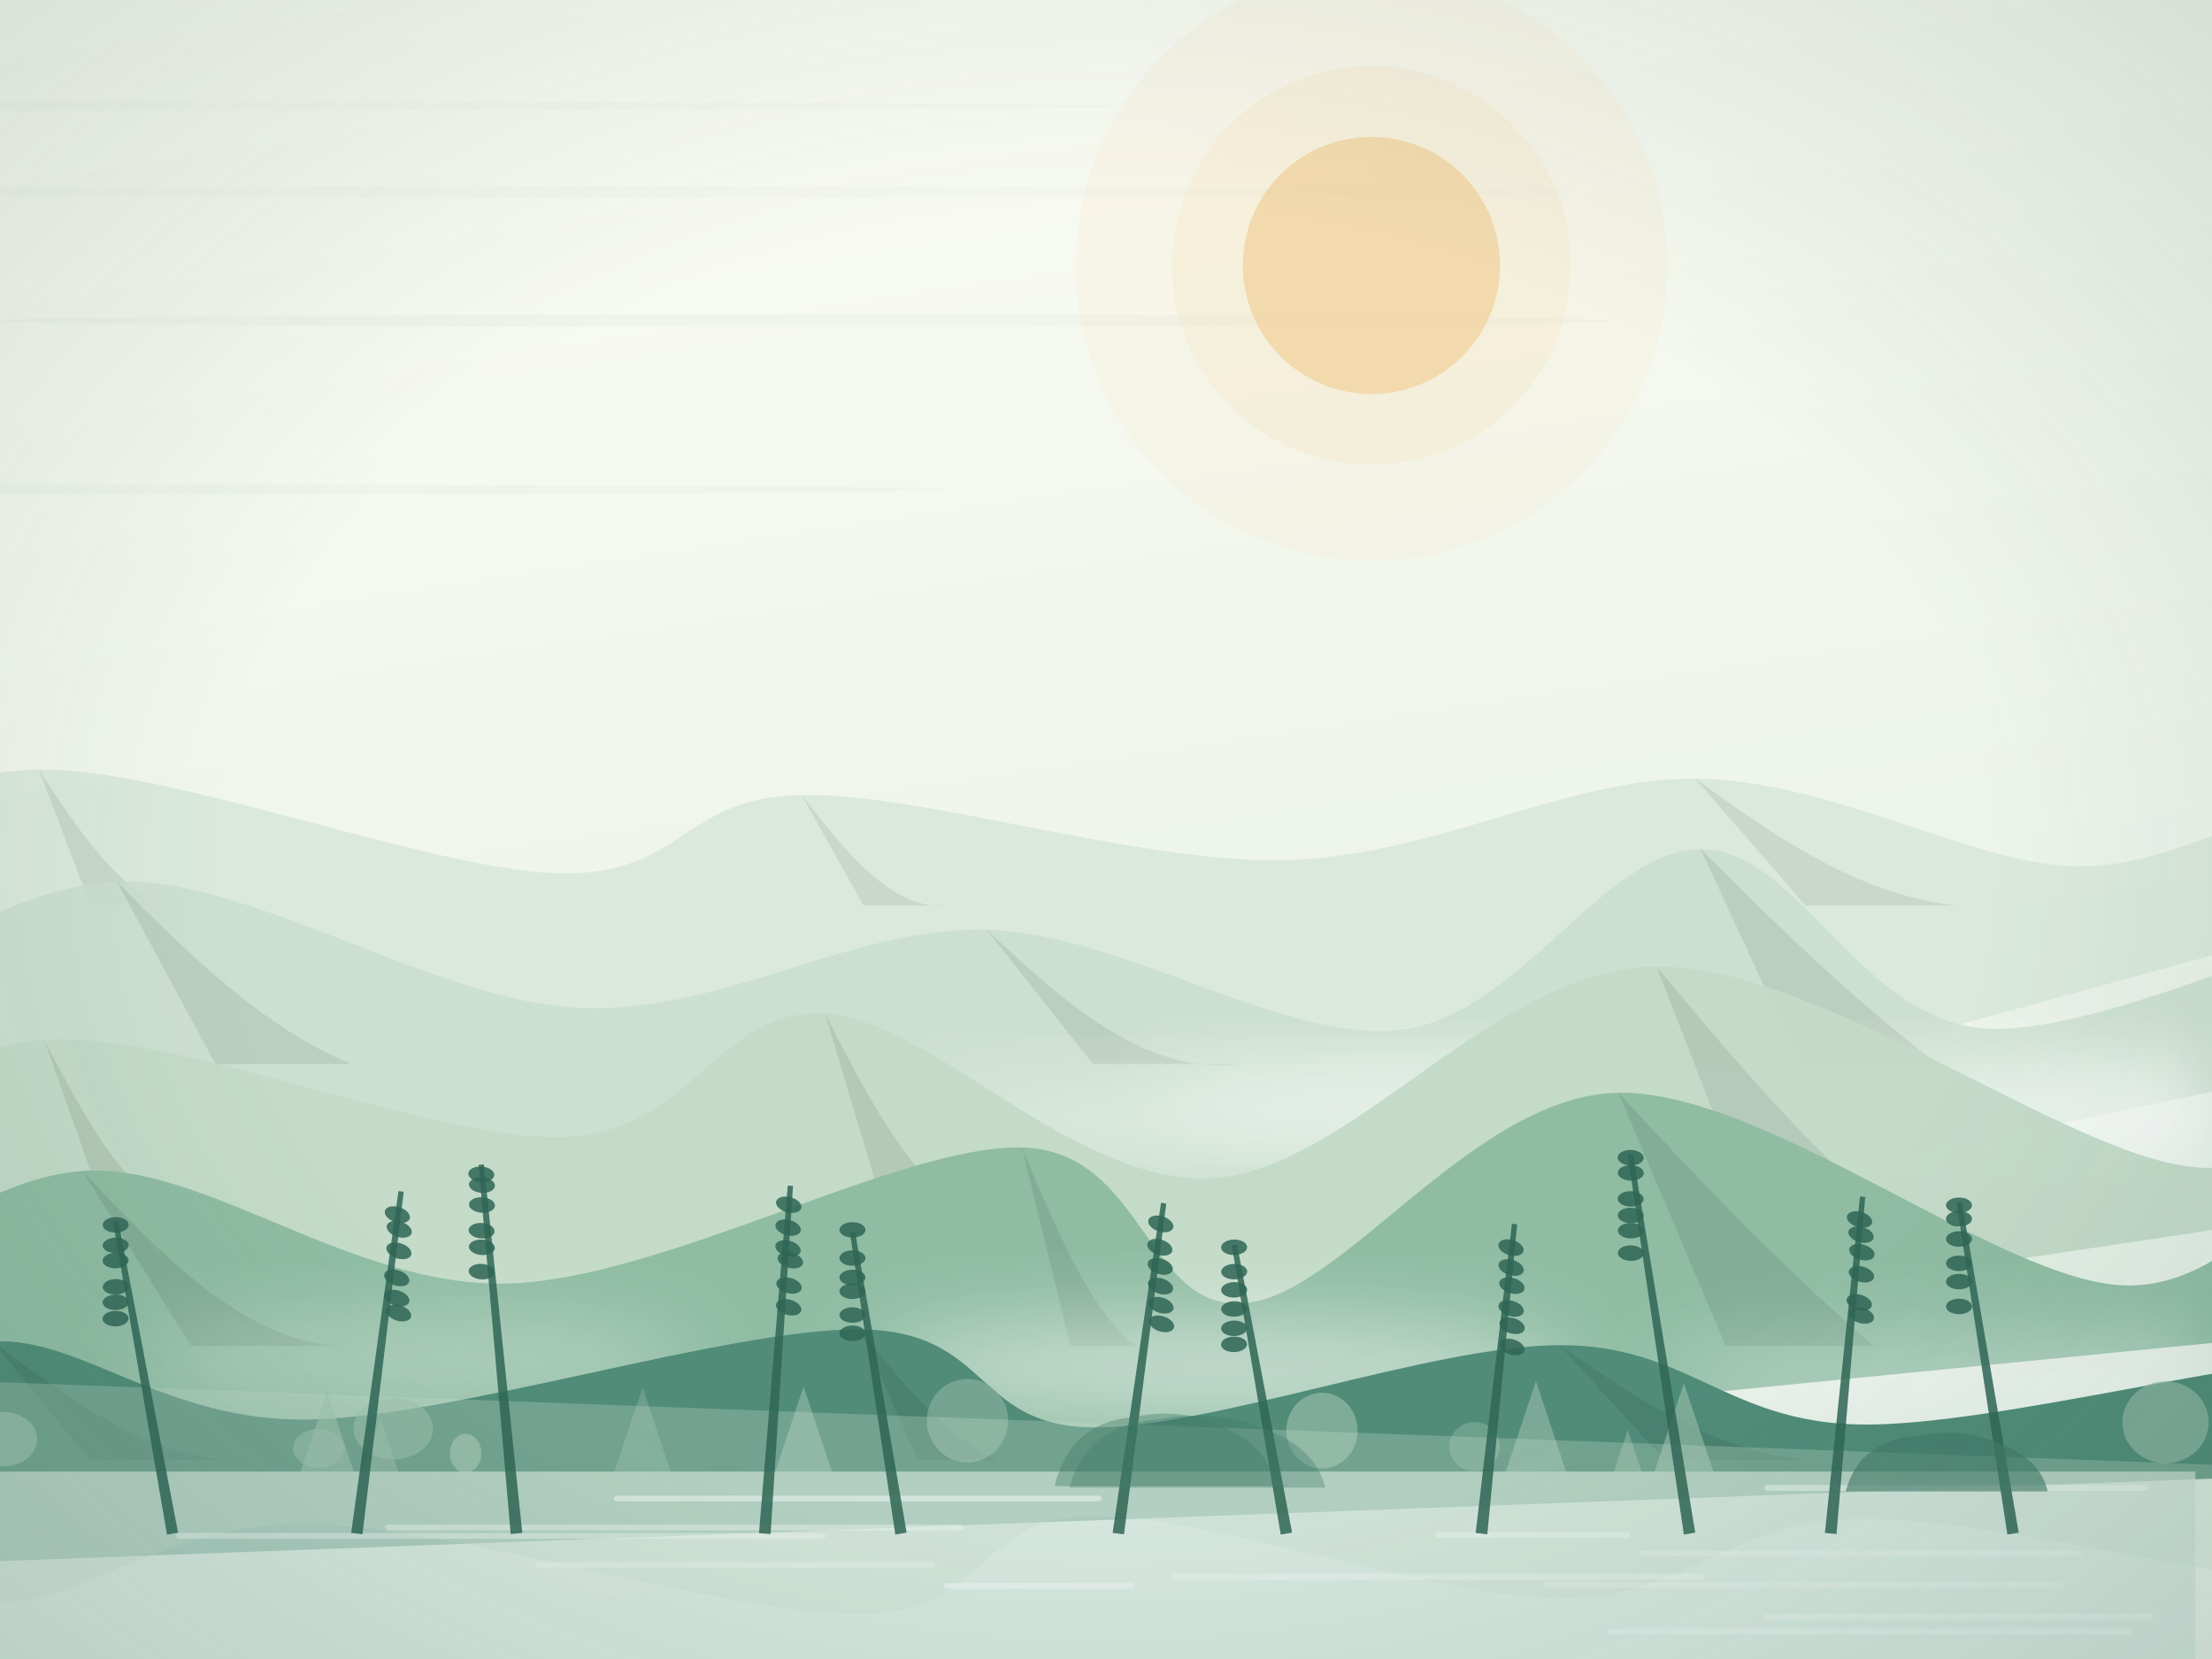
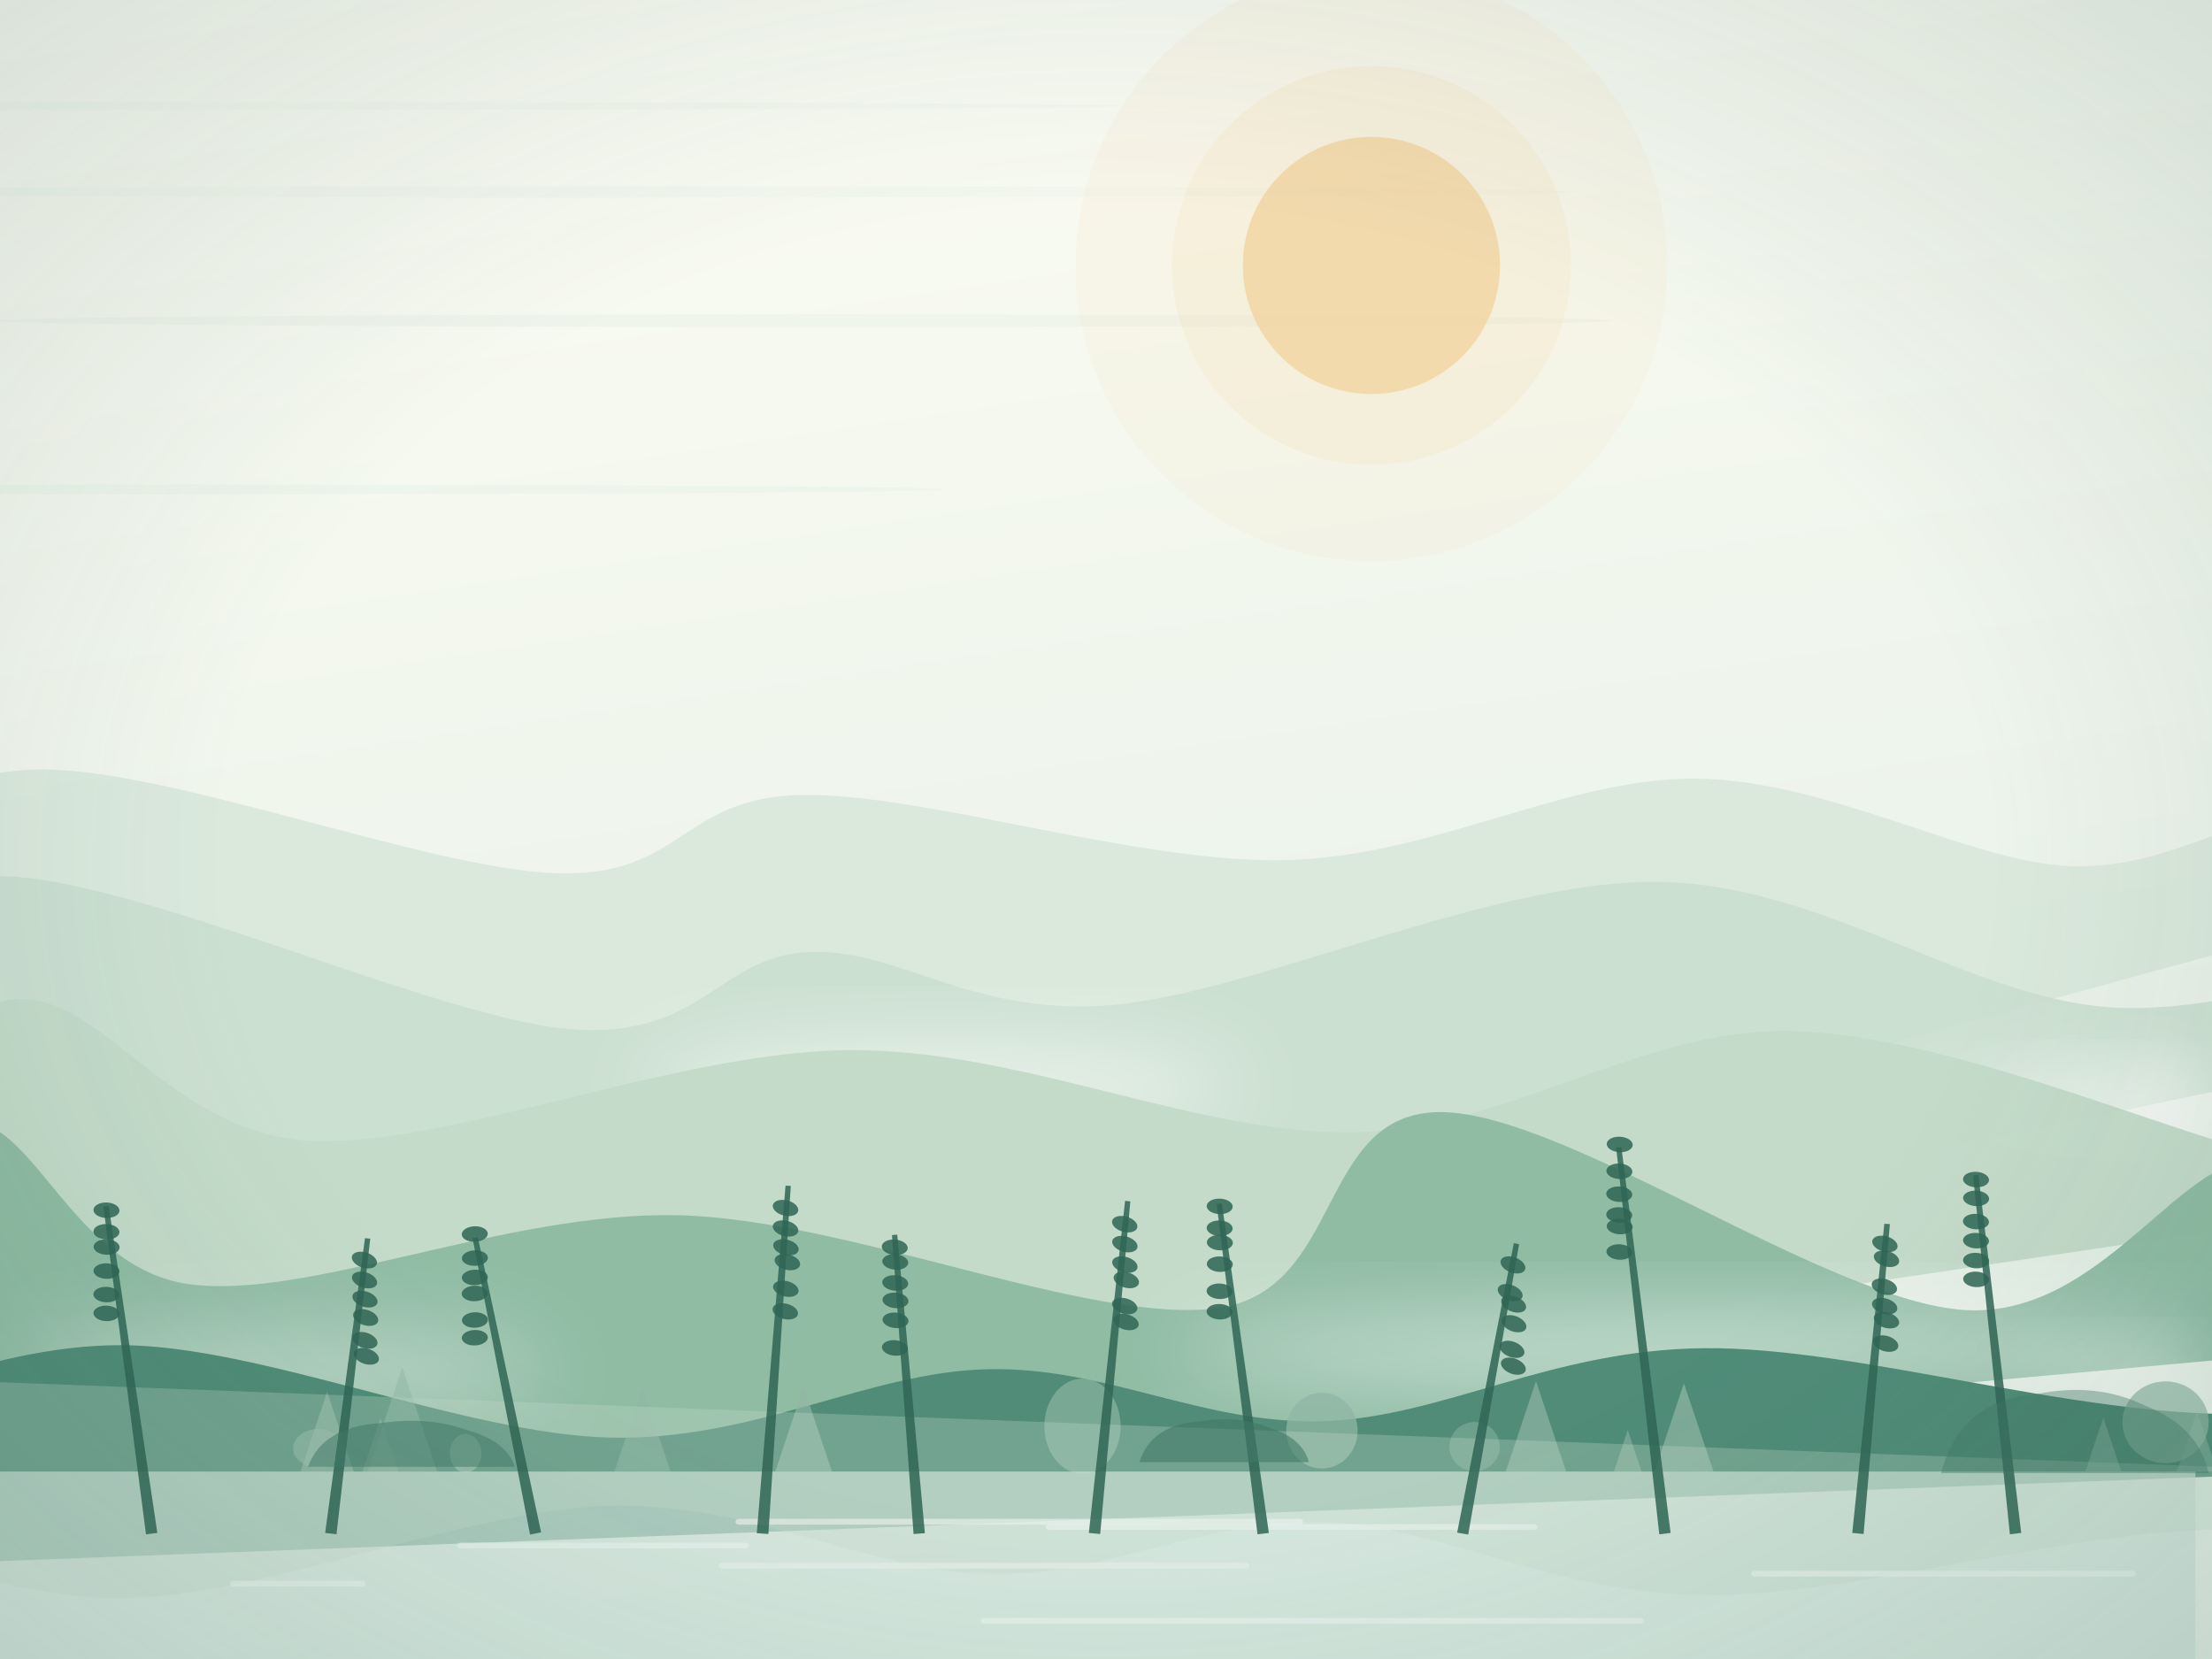
<svg xmlns="http://www.w3.org/2000/svg" viewBox="0 0 800 600" width="800" height="600" role="img">
  <defs>
    <linearGradient id="sky" x1="0" y1="0" x2="0.2" y2="1">
      <stop offset="0" stop-color="#FDFDF4" />
      <stop offset="1" stop-color="#E4EFE6" />
    </linearGradient>
    <filter id="soft" x="-40%" y="-70%" width="180%" height="240%">
      <feGaussianBlur stdDeviation="14.4" />
    </filter>
  </defs>
  <rect width="800" height="600" fill="url(#sky)" />
  <ellipse cx="290.5" cy="116.0" rx="292.6" ry="2.3" fill="#b0cbc2" fill-opacity="0.10" />
  <ellipse cx="-33.7" cy="38.3" rx="439.2" ry="1.6" fill="#b0cbc2" fill-opacity="0.06" />
  <ellipse cx="39.9" cy="177.0" rx="301.2" ry="1.8" fill="#b0cbc2" fill-opacity="0.09" />
  <ellipse cx="222.9" cy="69.4" rx="346.3" ry="2.1" fill="#b0cbc2" fill-opacity="0.07" />
  <circle cx="496.0" cy="96.0" r="107.0" fill="#F2D19B" fill-opacity="0.10" />
  <circle cx="496.0" cy="96.0" r="72.1" fill="#F2D19B" fill-opacity="0.16" />
  <circle cx="496.0" cy="96.0" r="46.5" fill="#F2D19B" fill-opacity="0.72" />
  <path d="M-80.0,319.7 C-64.3,312.8 -32.9,278.9 14.0,278.3 C60.8,277.6 155.1,314.3 201.0,315.8 C247.0,317.4 246.0,288.3 289.9,287.5 C333.7,286.7 410.2,312.0 464.1,311.1 C518.0,310.1 566.1,281.2 613.1,281.6 C660.1,281.9 710.3,310.6 746.2,313.1 C782.1,315.6 806.2,294.8 828.5,296.5 C850.8,298.3 871.4,319.1 880.0,323.6 L0.0,564.6 L-80.0,564.6 Z" fill="#d6e6d9" fill-opacity="0.82" />
-   <path d="M14.0,278.3 C27.5,298.9 41.8,320.6 58.9,327.5 L32.8,327.5 Z" fill="#9eaea3" fill-opacity="0.28" />
-   <path d="M289.9,287.5 C305.9,308.1 323.0,329.8 343.2,327.5 L312.3,327.5 Z" fill="#9eaea3" fill-opacity="0.28" />
-   <path d="M613.1,281.6 C641.6,302.1 672.0,323.9 708.1,327.5 L653.0,327.5 Z" fill="#9eaea3" fill-opacity="0.28" />
-   <path d="M828.5,296.5 C841.5,317.1 855.3,338.9 871.7,327.5 L846.6,327.5 Z" fill="#9eaea3" fill-opacity="0.28" />
-   <path d="M-80.0,376.2 C-59.6,366.7 -5.8,320.9 42.3,318.9 C90.3,316.9 155.9,361.5 208.4,364.4 C260.8,367.3 307.2,334.9 356.9,336.3 C406.6,337.6 463.5,377.3 506.5,372.4 C549.5,367.6 579.8,307.2 615.1,307.1 C650.3,307.0 672.5,369.0 718.1,372.0 C763.8,374.9 862.1,323.9 889.1,324.8 C916.1,325.8 881.5,369.0 880.0,377.8 L0.0,564.6 L-80.0,564.6 Z" fill="#cbdfcf" fill-opacity="0.90" />
-   <path d="M42.3,318.9 C67.7,344.5 94.9,371.6 127.1,384.8 L77.9,384.8 Z" fill="#96a99c" fill-opacity="0.31" />
-   <path d="M356.9,336.3 C384.3,361.9 413.6,389.0 448.4,384.8 L395.3,384.8 Z" fill="#96a99c" fill-opacity="0.31" />
-   <path d="M615.1,307.1 C640.7,332.7 668.1,359.8 700.7,384.8 L651.0,384.8 Z" fill="#96a99c" fill-opacity="0.31" />
-   <path d="M889.1,324.8 C909.6,350.4 931.5,377.5 957.5,384.8 L917.8,384.8 Z" fill="#96a99c" fill-opacity="0.31" />
-   <ellipse cx="513.8" cy="395.8" rx="94.8" ry="10.9" fill="#FFFFFF" fill-opacity="0.45" filter="url(#soft)" />
-   <ellipse cx="707.8" cy="405.1" rx="182.0" ry="15.2" fill="#FFFFFF" fill-opacity="0.61" filter="url(#soft)" />
-   <ellipse cx="501.8" cy="404.1" rx="170.7" ry="12.3" fill="#FFFFFF" fill-opacity="0.46" filter="url(#soft)" />
-   <ellipse cx="886.7" cy="399.5" rx="184.3" ry="15.4" fill="#FFFFFF" fill-opacity="0.53" filter="url(#soft)" />
-   <path d="M-80.0,432.1 C-64.0,422.8 -31.3,379.6 16.0,376.1 C63.3,372.6 156.7,412.8 203.7,411.2 C250.8,409.6 259.3,364.1 298.4,366.6 C337.5,369.1 388.4,428.9 438.5,426.1 C488.6,423.2 540.0,350.2 599.1,349.6 C658.3,348.9 746.7,417.7 793.5,422.1 C840.2,426.6 865.3,374.6 879.7,376.4 C894.1,378.2 879.9,423.5 880.0,432.9 L0.0,564.6 L-80.0,564.6 Z" fill="#C4DBC9" fill-opacity="0.95" />
-   <path d="M16.0,376.1 C31.1,405.1 47.3,435.7 66.5,436.1 L37.2,436.1 Z" fill="#91a698" fill-opacity="0.32" />
-   <path d="M298.4,366.6 C313.2,395.6 329.1,426.2 347.9,436.1 L319.2,436.1 Z" fill="#91a698" fill-opacity="0.32" />
-   <path d="M599.1,349.6 C623.2,378.5 648.8,409.2 679.3,436.1 L632.8,436.1 Z" fill="#91a698" fill-opacity="0.32" />
-   <path d="M879.7,376.4 C893.9,405.4 909.1,436.0 927.1,436.1 L899.6,436.1 Z" fill="#91a698" fill-opacity="0.32" />
-   <path d="M-80.0,483.5 C-61.7,473.5 -14.1,426.7 29.8,423.5 C73.7,420.3 126.8,465.6 183.4,464.2 C240.1,462.8 325.1,413.9 369.6,415.0 C414.1,416.2 414.3,474.6 450.3,471.3 C486.2,468.0 532.6,396.3 585.3,395.2 C638.0,394.2 721.3,461.8 766.6,464.8 C811.9,467.7 838.4,410.6 857.3,412.8 C876.2,415.0 876.2,467.0 880.0,477.8 L0.0,564.6 L-80.0,564.6 Z" fill="#8FBCA3" fill-opacity="0.98" />
-   <path d="M29.8,423.5 C57.9,453.3 87.7,484.9 123.2,486.8 L69.1,486.8 Z" fill="#6c907d" fill-opacity="0.33" />
-   <path d="M369.6,415.0 C382.1,444.9 395.4,476.4 411.2,486.8 L387.1,486.8 Z" fill="#6c907d" fill-opacity="0.33" />
-   <path d="M585.3,395.2 C613.0,425.1 642.6,456.6 677.7,486.8 L624.1,486.8 Z" fill="#6c907d" fill-opacity="0.33" />
-   <path d="M857.3,412.8 C881.9,442.6 908.2,474.1 939.4,486.8 L891.8,486.8 Z" fill="#6c907d" fill-opacity="0.33" />
-   <ellipse cx="440.7" cy="494.6" rx="126.6" ry="17.2" fill="#FFFFFF" fill-opacity="0.50" filter="url(#soft)" />
-   <ellipse cx="149.9" cy="492.7" rx="103.0" ry="14.5" fill="#FFFFFF" fill-opacity="0.32" filter="url(#soft)" />
-   <ellipse cx="797.4" cy="500.5" rx="198.6" ry="17.8" fill="#FFFFFF" fill-opacity="0.37" filter="url(#soft)" />
-   <path d="M-80.0,524.6 C-67.1,518.0 -34.4,487.0 -2.5,485.2 C29.4,483.3 59.2,514.2 111.5,513.4 C163.7,512.7 263.8,480.3 311.0,480.8 C358.1,481.2 352.0,515.3 394.2,516.2 C436.4,517.2 517.5,486.6 564.0,486.5 C610.5,486.3 624.3,514.5 673.1,515.2 C721.9,515.9 822.5,488.0 857.0,490.7 C891.4,493.5 876.2,524.9 880.0,531.8 L0.0,564.6 L-80.0,564.6 Z" fill="#508C78" fill-opacity="1.00" />
-   <path d="M-2.5,485.2 C22.3,504.1 48.8,524.1 80.2,528.0 L32.3,528.0 Z" fill="#406f5f" fill-opacity="0.34" />
-   <path d="M311.0,480.8 C325.9,499.7 341.8,519.7 360.7,528.0 L331.9,528.0 Z" fill="#406f5f" fill-opacity="0.34" />
-   <path d="M564.0,486.5 C591.2,505.4 620.2,525.4 654.6,528.0 L602.0,528.0 Z" fill="#406f5f" fill-opacity="0.34" />
-   <path d="M857.0,490.7 C878.5,509.6 901.5,529.6 928.7,528.0 L887.1,528.0 Z" fill="#406f5f" fill-opacity="0.34" />
+   <path d="M-80.0,374.5 C-66.8,364.9 -48.2,317.3 -0.7,316.9 C46.8,316.5 156.1,367.5 205.0,372.1 C253.8,376.6 259.5,345.8 292.4,344.3 C325.2,342.9 351.0,367.7 402.0,363.5 C453.1,359.2 538.1,318.7 598.6,318.9 C659.0,319.1 712.2,361.5 764.7,364.4 C817.1,367.3 894.0,334.0 913.2,336.3 C932.4,338.5 885.5,370.9 880.0,377.9 L0.0,564.6 L-80.0,564.6 Z" fill="#cbdfcf" fill-opacity="0.90" />
+   <ellipse cx="811.7" cy="402.9" rx="115.4" ry="11.2" fill="#FFFFFF" fill-opacity="0.62" filter="url(#soft)" />
+   <ellipse cx="901.0" cy="398.0" rx="185.7" ry="14.4" fill="#FFFFFF" fill-opacity="0.42" filter="url(#soft)" />
+   <ellipse cx="340.8" cy="393.5" rx="106.0" ry="15.4" fill="#FFFFFF" fill-opacity="0.62" filter="url(#soft)" />
+   <ellipse cx="949.5" cy="401.7" rx="167.9" ry="13.5" fill="#FFFFFF" fill-opacity="0.59" filter="url(#soft)" />
+   <path d="M-80.0,435.0 C-65.9,422.7 -27.6,365.3 4.3,361.5 C36.2,357.8 60.7,409.4 111.2,412.5 C161.6,415.5 243.8,380.3 306.9,379.8 C369.9,379.3 432.8,410.6 489.6,409.5 C546.4,408.3 593.3,371.7 647.7,372.9 C702.2,374.1 777.7,406.8 816.4,416.8 C855.1,426.9 869.4,430.6 880.0,433.4 L0.0,564.6 L-80.0,564.6 Z" fill="#C4DBC9" fill-opacity="0.95" />
+   <path d="M-80.0,485.0 C-68.8,471.8 -37.7,409.3 -12.9,405.9 C11.9,402.5 25.8,458.9 68.8,464.5 C111.8,470.1 183.3,438.1 245.2,439.5 C307.1,440.9 394.2,479.3 440.2,473.1 C486.2,466.9 476.0,402.1 521.0,402.2 C566.1,402.3 661.4,470.9 710.7,473.8 C759.9,476.7 788.4,417.7 816.6,419.5 C844.8,421.4 869.4,473.9 880.0,484.8 L0.0,564.6 L-80.0,564.6 Z" fill="#8FBCA3" fill-opacity="0.98" />
+   <ellipse cx="611.1" cy="488.1" rx="187.5" ry="13.2" fill="#FFFFFF" fill-opacity="0.50" filter="url(#soft)" />
+   <ellipse cx="102.0" cy="496.8" rx="95.0" ry="17.2" fill="#FFFFFF" fill-opacity="0.36" filter="url(#soft)" />
+   <ellipse cx="883.5" cy="502.1" rx="157.1" ry="10.7" fill="#FFFFFF" fill-opacity="0.54" filter="url(#soft)" />
+   <path d="M-80.0,519.0 C-59.3,513.6 -6.1,486.3 43.9,486.5 C94.0,486.6 167.9,518.5 220.1,519.9 C272.3,521.4 314.1,496.1 357.2,495.2 C400.2,494.2 435.1,515.3 478.4,514.0 C521.6,512.7 561.0,488.0 616.5,487.6 C672.1,487.1 748.9,512.3 811.6,511.4 C874.3,510.5 981.4,478.9 992.8,482.2 C1004.2,485.5 898.8,522.8 880.0,531.0 L0.0,564.6 L-80.0,564.6 Z" fill="#508C78" fill-opacity="1.00" />
+   <path d="M787.3,532.2 L794.6,510.3 L801.9,532.2 Z" fill="#90b7a5" fill-opacity="0.48" />
+   <path d="M754.2,532.2 L760.7,512.7 L767.2,532.2 Z" fill="#90b7a5" fill-opacity="0.66" />
+   <path d="M132.9,532.2 L145.5,494.5 L158.1,532.2 Z" fill="#90b7a5" fill-opacity="0.44" />
+   <ellipse cx="391.5" cy="515.8" rx="13.8" ry="17.2" fill="#90b7a5" fill-opacity="0.65" />
  <path d="M598.4,532.2 L609.0,500.3 L619.7,532.2 Z" fill="#90b7a5" fill-opacity="0.71" />
  <ellipse cx="783.2" cy="514.4" rx="15.6" ry="14.8" fill="#90b7a5" fill-opacity="0.70" />
  <ellipse cx="533.3" cy="523.2" rx="9.1" ry="8.9" fill="#90b7a5" fill-opacity="0.46" />
  <ellipse cx="478.1" cy="517.4" rx="12.9" ry="13.7" fill="#90b7a5" fill-opacity="0.74" />
  <path d="M108.7,532.2 L118.3,503.4 L127.9,532.2 Z" fill="#90b7a5" fill-opacity="0.58" />
  <path d="M131.1,532.2 L137.6,512.9 L144.0,532.2 Z" fill="#90b7a5" fill-opacity="0.45" />
  <path d="M583.7,532.2 L588.7,517.2 L593.7,532.2 Z" fill="#90b7a5" fill-opacity="0.58" />
  <path d="M222.2,532.2 L232.4,501.7 L242.5,532.2 Z" fill="#90b7a5" fill-opacity="0.43" />
  <ellipse cx="115.2" cy="523.8" rx="9.2" ry="7.0" fill="#90b7a5" fill-opacity="0.52" />
  <path d="M544.6,532.2 L555.5,499.5 L566.4,532.2 Z" fill="#90b7a5" fill-opacity="0.69" />
  <path d="M280.4,532.2 L290.6,501.5 L300.9,532.2 Z" fill="#90b7a5" fill-opacity="0.69" />
  <ellipse cx="168.4" cy="525.6" rx="5.7" ry="7.0" fill="#90b7a5" fill-opacity="0.77" />
-   <path d="M-18.1,532.2 L-10.4,509.0 L-2.7,532.2 Z" fill="#90b7a5" fill-opacity="0.64" />
-   <ellipse cx="349.9" cy="513.8" rx="14.7" ry="15.1" fill="#90b7a5" fill-opacity="0.58" />
-   <ellipse cx="142.2" cy="516.7" rx="14.4" ry="11.1" fill="#90b7a5" fill-opacity="0.53" />
-   <ellipse cx="1.4" cy="520.5" rx="12.0" ry="9.8" fill="#90b7a5" fill-opacity="0.65" />
  <rect x="-16.0" y="532.2" width="810" height="77.8" fill="#CFE2DA" fill-opacity="0.72" />
  <g transform="translate(0,1064.5) scale(1,-1)" opacity="0.30">
-     <path d="M-80.0,524.6 C-67.1,518.0 -34.4,487.0 -2.5,485.2 C29.4,483.3 59.2,514.2 111.5,513.4 C163.7,512.7 263.8,480.3 311.0,480.8 C358.1,481.2 352.0,515.3 394.2,516.2 C436.4,517.2 517.5,486.6 564.0,486.5 C610.5,486.3 624.3,514.5 673.1,515.2 C721.9,515.9 822.5,488.0 857.0,490.7 C891.4,493.5 876.2,524.9 880.0,531.8 L0.0,564.6 L-80.0,564.6 Z" fill="#C4DBC9" />
+     <path d="M-80.0,519.0 C-59.3,513.6 -6.1,486.3 43.9,486.5 C94.0,486.6 167.9,518.5 220.1,519.9 C272.3,521.4 314.1,496.1 357.2,495.2 C400.2,494.2 435.1,515.3 478.4,514.0 C521.6,512.7 561.0,488.0 616.5,487.6 C672.1,487.1 748.9,512.3 811.6,511.4 C874.3,510.5 981.4,478.9 992.8,482.2 C1004.2,485.5 898.8,522.8 880.0,531.0 L0.0,564.6 L-80.0,564.6 Z" fill="#C4DBC9" />
  </g>
-   <rect x="519.1" y="554.1" width="70.5" height="2.1" rx="1.2" fill="#e9f2ee" fill-opacity="0.50" />
-   <rect x="423.9" y="569.2" width="192.4" height="2.1" rx="1.2" fill="#e9f2ee" fill-opacity="0.46" />
-   <rect x="558.4" y="572.1" width="188.1" height="2.1" rx="1.2" fill="#e9f2ee" fill-opacity="0.36" />
-   <rect x="222.0" y="540.9" width="176.4" height="2.1" rx="1.2" fill="#e9f2ee" fill-opacity="0.60" />
-   <rect x="193.6" y="564.9" width="144.6" height="2.1" rx="1.2" fill="#e9f2ee" fill-opacity="0.39" />
-   <rect x="63.7" y="554.4" width="235.0" height="2.1" rx="1.2" fill="#e9f2ee" fill-opacity="0.47" />
-   <rect x="341.4" y="572.5" width="69.0" height="2.1" rx="1.2" fill="#e9f2ee" fill-opacity="0.62" />
-   <rect x="593.0" y="560.8" width="160.0" height="2.1" rx="1.2" fill="#e9f2ee" fill-opacity="0.36" />
-   <rect x="581.0" y="589.0" width="190.6" height="2.1" rx="1.2" fill="#e9f2ee" fill-opacity="0.44" />
-   <rect x="637.3" y="583.6" width="141.3" height="2.1" rx="1.2" fill="#e9f2ee" fill-opacity="0.39" />
-   <rect x="638.1" y="537.1" width="138.7" height="2.1" rx="1.2" fill="#e9f2ee" fill-opacity="0.56" />
-   <rect x="139.3" y="551.4" width="209.2" height="2.1" rx="1.2" fill="#e9f2ee" fill-opacity="0.48" />
-   <path d="M64.4,554.3 L42.8,441.6 L40.9,442.0 L60.4,555.0 Z" fill="#2F6555" fill-opacity="0.85" />
-   <ellipse cx="38.7" cy="446.2" rx="2.8" ry="4.7" fill="#2F6555" fill-opacity="0.85" transform="rotate(89 41.9 446.2)" />
-   <ellipse cx="38.7" cy="453.6" rx="2.8" ry="4.7" fill="#2F6555" fill-opacity="0.85" transform="rotate(89 41.9 453.6)" />
-   <ellipse cx="36.8" cy="461.0" rx="2.8" ry="4.7" fill="#2F6555" fill-opacity="0.85" transform="rotate(89 41.9 461.0)" />
-   <ellipse cx="38.9" cy="468.4" rx="2.8" ry="4.7" fill="#2F6555" fill-opacity="0.85" transform="rotate(89 41.9 468.4)" />
-   <ellipse cx="37.1" cy="475.8" rx="2.8" ry="4.7" fill="#2F6555" fill-opacity="0.85" transform="rotate(89 41.9 475.8)" />
-   <ellipse cx="35.6" cy="483.2" rx="2.8" ry="4.7" fill="#2F6555" fill-opacity="0.85" transform="rotate(89 41.9 483.2)" />
-   <path d="M131.1,554.9 L146.0,431.0 L144.1,430.8 L127.0,554.4 Z" fill="#2F6555" fill-opacity="0.85" />
-   <ellipse cx="149.2" cy="435.3" rx="2.8" ry="4.7" fill="#2F6555" fill-opacity="0.85" transform="rotate(108 145.0 435.3)" />
-   <ellipse cx="147.0" cy="442.7" rx="2.8" ry="4.7" fill="#2F6555" fill-opacity="0.85" transform="rotate(108 145.0 442.7)" />
-   <ellipse cx="147.4" cy="450.1" rx="2.8" ry="4.7" fill="#2F6555" fill-opacity="0.85" transform="rotate(108 145.0 450.1)" />
-   <ellipse cx="149.9" cy="457.5" rx="2.8" ry="4.7" fill="#2F6555" fill-opacity="0.85" transform="rotate(108 145.0 457.5)" />
-   <ellipse cx="149.8" cy="464.9" rx="2.8" ry="4.7" fill="#2F6555" fill-opacity="0.85" transform="rotate(108 145.0 464.9)" />
-   <ellipse cx="147.7" cy="472.3" rx="2.8" ry="4.7" fill="#2F6555" fill-opacity="0.85" transform="rotate(108 145.0 472.3)" />
-   <path d="M188.9,554.4 L175.0,421.1 L173.1,421.3 L184.7,554.8 Z" fill="#2F6555" fill-opacity="0.85" />
-   <ellipse cx="173.1" cy="425.6" rx="2.8" ry="4.7" fill="#2F6555" fill-opacity="0.85" transform="rotate(94 174.0 425.6)" />
-   <ellipse cx="169.6" cy="433.0" rx="2.8" ry="4.7" fill="#2F6555" fill-opacity="0.85" transform="rotate(94 174.0 433.0)" />
-   <ellipse cx="169.4" cy="440.4" rx="2.8" ry="4.7" fill="#2F6555" fill-opacity="0.85" transform="rotate(94 174.0 440.4)" />
-   <ellipse cx="171.3" cy="447.8" rx="2.8" ry="4.7" fill="#2F6555" fill-opacity="0.85" transform="rotate(94 174.0 447.8)" />
-   <ellipse cx="169.9" cy="455.2" rx="2.8" ry="4.7" fill="#2F6555" fill-opacity="0.85" transform="rotate(94 174.0 455.2)" />
-   <ellipse cx="171.3" cy="462.6" rx="2.8" ry="4.7" fill="#2F6555" fill-opacity="0.85" transform="rotate(94 174.0 462.6)" />
-   <path d="M278.7,554.8 L286.8,428.9 L284.9,428.8 L274.5,554.5 Z" fill="#2F6555" fill-opacity="0.85" />
-   <ellipse cx="288.4" cy="433.3" rx="2.8" ry="4.7" fill="#2F6555" fill-opacity="0.85" transform="rotate(105 285.9 433.3)" />
-   <ellipse cx="289.3" cy="440.7" rx="2.8" ry="4.7" fill="#2F6555" fill-opacity="0.85" transform="rotate(105 285.9 440.7)" />
-   <ellipse cx="289.4" cy="448.1" rx="2.8" ry="4.7" fill="#2F6555" fill-opacity="0.85" transform="rotate(105 285.9 448.1)" />
-   <ellipse cx="286.2" cy="455.5" rx="2.8" ry="4.7" fill="#2F6555" fill-opacity="0.85" transform="rotate(105 285.9 455.5)" />
-   <ellipse cx="288.0" cy="462.9" rx="2.8" ry="4.7" fill="#2F6555" fill-opacity="0.85" transform="rotate(105 285.9 462.9)" />
-   <ellipse cx="288.5" cy="470.3" rx="2.8" ry="4.7" fill="#2F6555" fill-opacity="0.85" transform="rotate(105 285.9 470.3)" />
-   <path d="M327.9,554.3 L309.3,445.6 L307.4,445.9 L323.8,555.0 Z" fill="#2F6555" fill-opacity="0.85" />
-   <ellipse cx="302.9" cy="450.2" rx="2.8" ry="4.7" fill="#2F6555" fill-opacity="0.85" transform="rotate(90 308.3 450.2)" />
-   <ellipse cx="305.7" cy="457.6" rx="2.8" ry="4.7" fill="#2F6555" fill-opacity="0.85" transform="rotate(90 308.3 457.6)" />
-   <ellipse cx="305.3" cy="465.0" rx="2.8" ry="4.7" fill="#2F6555" fill-opacity="0.85" transform="rotate(90 308.3 465.0)" />
-   <ellipse cx="302.9" cy="472.4" rx="2.8" ry="4.7" fill="#2F6555" fill-opacity="0.85" transform="rotate(90 308.3 472.4)" />
-   <ellipse cx="304.1" cy="479.8" rx="2.8" ry="4.7" fill="#2F6555" fill-opacity="0.85" transform="rotate(90 308.3 479.8)" />
-   <ellipse cx="303.3" cy="487.2" rx="2.8" ry="4.7" fill="#2F6555" fill-opacity="0.85" transform="rotate(90 308.3 487.2)" />
-   <path d="M406.5,554.9 L421.8,435.3 L419.9,435.0 L402.4,554.4 Z" fill="#2F6555" fill-opacity="0.85" />
-   <ellipse cx="424.0" cy="439.6" rx="2.8" ry="4.7" fill="#2F6555" fill-opacity="0.85" transform="rotate(108 420.8 439.6)" />
-   <ellipse cx="425.1" cy="447.0" rx="2.8" ry="4.7" fill="#2F6555" fill-opacity="0.85" transform="rotate(108 420.8 447.0)" />
-   <ellipse cx="424.6" cy="454.4" rx="2.8" ry="4.7" fill="#2F6555" fill-opacity="0.85" transform="rotate(108 420.8 454.4)" />
-   <ellipse cx="424.3" cy="461.8" rx="2.8" ry="4.7" fill="#2F6555" fill-opacity="0.85" transform="rotate(108 420.8 461.8)" />
-   <ellipse cx="423.8" cy="469.2" rx="2.8" ry="4.7" fill="#2F6555" fill-opacity="0.85" transform="rotate(108 420.8 469.2)" />
-   <ellipse cx="423.1" cy="476.6" rx="2.8" ry="4.7" fill="#2F6555" fill-opacity="0.85" transform="rotate(108 420.8 476.6)" />
-   <path d="M467.3,554.3 L447.4,450.1 L445.5,450.5 L463.2,555.0 Z" fill="#2F6555" fill-opacity="0.85" />
-   <ellipse cx="442.8" cy="454.7" rx="2.8" ry="4.7" fill="#2F6555" fill-opacity="0.85" transform="rotate(89 446.4 454.7)" />
-   <ellipse cx="444.2" cy="462.1" rx="2.8" ry="4.7" fill="#2F6555" fill-opacity="0.85" transform="rotate(89 446.4 462.1)" />
-   <ellipse cx="443.4" cy="469.5" rx="2.8" ry="4.7" fill="#2F6555" fill-opacity="0.85" transform="rotate(89 446.4 469.5)" />
-   <ellipse cx="442.9" cy="476.9" rx="2.8" ry="4.7" fill="#2F6555" fill-opacity="0.85" transform="rotate(89 446.4 476.9)" />
-   <ellipse cx="442.5" cy="484.3" rx="2.8" ry="4.7" fill="#2F6555" fill-opacity="0.85" transform="rotate(89 446.4 484.3)" />
-   <ellipse cx="440.9" cy="491.7" rx="2.8" ry="4.7" fill="#2F6555" fill-opacity="0.85" transform="rotate(89 446.4 491.7)" />
-   <path d="M537.9,554.9 L548.7,442.8 L546.8,442.6 L533.7,554.4 Z" fill="#2F6555" fill-opacity="0.85" />
-   <ellipse cx="551.9" cy="447.2" rx="2.8" ry="4.7" fill="#2F6555" fill-opacity="0.85" transform="rotate(107 547.7 447.2)" />
-   <ellipse cx="551.7" cy="454.6" rx="2.8" ry="4.7" fill="#2F6555" fill-opacity="0.85" transform="rotate(107 547.7 454.6)" />
-   <ellipse cx="550.8" cy="462.0" rx="2.8" ry="4.7" fill="#2F6555" fill-opacity="0.85" transform="rotate(107 547.7 462.0)" />
-   <ellipse cx="551.7" cy="469.4" rx="2.8" ry="4.7" fill="#2F6555" fill-opacity="0.85" transform="rotate(107 547.7 469.4)" />
-   <ellipse cx="550.5" cy="476.8" rx="2.8" ry="4.7" fill="#2F6555" fill-opacity="0.85" transform="rotate(107 547.7 476.8)" />
-   <ellipse cx="550.8" cy="484.2" rx="2.8" ry="4.7" fill="#2F6555" fill-opacity="0.85" transform="rotate(107 547.7 484.2)" />
-   <path d="M613.1,554.3 L590.6,417.6 L588.7,417.8 L609.0,555.0 Z" fill="#2F6555" fill-opacity="0.85" />
-   <ellipse cx="586.3" cy="422.1" rx="2.8" ry="4.7" fill="#2F6555" fill-opacity="0.85" transform="rotate(91 589.7 422.1)" />
-   <ellipse cx="584.4" cy="429.5" rx="2.8" ry="4.7" fill="#2F6555" fill-opacity="0.85" transform="rotate(91 589.7 429.5)" />
-   <ellipse cx="586.4" cy="436.9" rx="2.8" ry="4.7" fill="#2F6555" fill-opacity="0.85" transform="rotate(91 589.7 436.9)" />
-   <ellipse cx="585.0" cy="444.3" rx="2.8" ry="4.7" fill="#2F6555" fill-opacity="0.85" transform="rotate(91 589.7 444.3)" />
-   <ellipse cx="583.1" cy="451.7" rx="2.8" ry="4.7" fill="#2F6555" fill-opacity="0.85" transform="rotate(91 589.7 451.7)" />
-   <ellipse cx="583.8" cy="459.1" rx="2.8" ry="4.7" fill="#2F6555" fill-opacity="0.85" transform="rotate(91 589.7 459.1)" />
-   <path d="M664.2,554.8 L674.6,432.9 L672.7,432.7 L660.0,554.4 Z" fill="#2F6555" fill-opacity="0.85" />
-   <ellipse cx="677.5" cy="437.3" rx="2.8" ry="4.7" fill="#2F6555" fill-opacity="0.85" transform="rotate(106 673.6 437.3)" />
-   <ellipse cx="675.5" cy="444.7" rx="2.8" ry="4.7" fill="#2F6555" fill-opacity="0.85" transform="rotate(106 673.6 444.7)" />
-   <ellipse cx="674.4" cy="452.1" rx="2.8" ry="4.7" fill="#2F6555" fill-opacity="0.85" transform="rotate(106 673.6 452.1)" />
-   <ellipse cx="675.0" cy="459.5" rx="2.8" ry="4.7" fill="#2F6555" fill-opacity="0.85" transform="rotate(106 673.6 459.5)" />
-   <ellipse cx="677.9" cy="466.9" rx="2.8" ry="4.7" fill="#2F6555" fill-opacity="0.85" transform="rotate(106 673.6 466.9)" />
-   <ellipse cx="675.1" cy="474.3" rx="2.8" ry="4.7" fill="#2F6555" fill-opacity="0.85" transform="rotate(106 673.6 474.3)" />
-   <path d="M730.1,554.3 L709.5,434.6 L707.6,434.9 L726.0,555.0 Z" fill="#2F6555" fill-opacity="0.85" />
-   <ellipse cx="705.2" cy="439.2" rx="2.8" ry="4.7" fill="#2F6555" fill-opacity="0.85" transform="rotate(90 708.5 439.2)" />
-   <ellipse cx="702.7" cy="446.6" rx="2.8" ry="4.7" fill="#2F6555" fill-opacity="0.85" transform="rotate(90 708.5 446.6)" />
-   <ellipse cx="702.6" cy="454.0" rx="2.8" ry="4.7" fill="#2F6555" fill-opacity="0.85" transform="rotate(90 708.5 454.0)" />
-   <ellipse cx="704.0" cy="461.4" rx="2.8" ry="4.7" fill="#2F6555" fill-opacity="0.85" transform="rotate(90 708.5 461.4)" />
-   <ellipse cx="703.2" cy="468.8" rx="2.8" ry="4.7" fill="#2F6555" fill-opacity="0.85" transform="rotate(90 708.5 468.8)" />
-   <ellipse cx="704.8" cy="476.2" rx="2.8" ry="4.7" fill="#2F6555" fill-opacity="0.85" transform="rotate(90 708.5 476.2)" />
-   <path d="M386.7,538.0 Q393.1,515.3 419.1,513.3 Q440.4,509.4 457.1,516.8 Q475.6,523.2 479.3,538.0 Z" fill="#417968" fill-opacity="0.35" />
-   <path d="M381.4,537.5 Q387.0,514.6 409.4,512.6 Q427.8,508.7 442.3,516.1 Q458.3,522.6 461.5,537.5 Z" fill="#417968" fill-opacity="0.38" />
-   <path d="M667.5,539.4 Q672.6,520.9 693.1,519.3 Q709.9,516.1 723.1,522.1 Q737.7,527.3 740.6,539.4 Z" fill="#417968" fill-opacity="0.62" />
+   <rect x="266.0" y="549.3" width="205.3" height="2.1" rx="1.2" fill="#e9f2ee" fill-opacity="0.65" />
+   <rect x="633.3" y="568.1" width="139.1" height="2.1" rx="1.2" fill="#e9f2ee" fill-opacity="0.66" />
+   <rect x="83.2" y="571.7" width="49.0" height="2.1" rx="1.2" fill="#e9f2ee" fill-opacity="0.63" />
+   <rect x="354.6" y="585.1" width="239.8" height="2.1" rx="1.2" fill="#e9f2ee" fill-opacity="0.67" />
+   <rect x="378.2" y="551.2" width="177.8" height="2.1" rx="1.2" fill="#e9f2ee" fill-opacity="0.65" />
+   <rect x="259.9" y="565.2" width="191.9" height="2.1" rx="1.2" fill="#e9f2ee" fill-opacity="0.57" />
+   <rect x="165.3" y="557.9" width="105.5" height="2.1" rx="1.2" fill="#e9f2ee" fill-opacity="0.67" />
+   <path d="M56.9,554.4 L39.3,436.1 L37.4,436.4 L52.8,554.9 Z" fill="#2F6555" fill-opacity="0.85" />
+   <ellipse cx="35.4" cy="440.7" rx="2.8" ry="4.7" fill="#2F6555" fill-opacity="0.85" transform="rotate(92 38.4 440.7)" />
+   <ellipse cx="35.8" cy="448.1" rx="2.8" ry="4.7" fill="#2F6555" fill-opacity="0.85" transform="rotate(92 38.4 448.1)" />
+   <ellipse cx="33.9" cy="455.5" rx="2.8" ry="4.7" fill="#2F6555" fill-opacity="0.85" transform="rotate(92 38.4 455.5)" />
+   <ellipse cx="35.2" cy="462.9" rx="2.8" ry="4.7" fill="#2F6555" fill-opacity="0.85" transform="rotate(92 38.4 462.9)" />
+   <ellipse cx="36.3" cy="470.3" rx="2.8" ry="4.7" fill="#2F6555" fill-opacity="0.85" transform="rotate(92 38.4 470.3)" />
+   <ellipse cx="35.7" cy="477.7" rx="2.8" ry="4.7" fill="#2F6555" fill-opacity="0.85" transform="rotate(92 38.4 477.7)" />
+   <path d="M121.7,554.9 L133.9,448.0 L132.0,447.8 L117.6,554.4 Z" fill="#2F6555" fill-opacity="0.85" />
+   <ellipse cx="136.5" cy="452.3" rx="2.8" ry="4.7" fill="#2F6555" fill-opacity="0.85" transform="rotate(108 132.9 452.3)" />
+   <ellipse cx="136.3" cy="459.7" rx="2.8" ry="4.7" fill="#2F6555" fill-opacity="0.85" transform="rotate(108 132.9 459.7)" />
+   <ellipse cx="135.8" cy="467.1" rx="2.8" ry="4.7" fill="#2F6555" fill-opacity="0.85" transform="rotate(108 132.9 467.1)" />
+   <ellipse cx="135.0" cy="474.5" rx="2.8" ry="4.7" fill="#2F6555" fill-opacity="0.85" transform="rotate(108 132.9 474.5)" />
+   <ellipse cx="135.9" cy="481.9" rx="2.8" ry="4.7" fill="#2F6555" fill-opacity="0.85" transform="rotate(108 132.9 481.9)" />
+   <ellipse cx="134.2" cy="489.3" rx="2.8" ry="4.7" fill="#2F6555" fill-opacity="0.85" transform="rotate(108 132.9 489.3)" />
+   <path d="M195.7,554.2 L172.8,447.4 L170.9,447.8 L191.7,555.0 Z" fill="#2F6555" fill-opacity="0.85" />
+   <ellipse cx="166.2" cy="452.0" rx="2.8" ry="4.7" fill="#2F6555" fill-opacity="0.85" transform="rotate(88 171.9 452.0)" />
+   <ellipse cx="167.5" cy="459.4" rx="2.8" ry="4.7" fill="#2F6555" fill-opacity="0.85" transform="rotate(88 171.9 459.4)" />
+   <ellipse cx="167.1" cy="466.8" rx="2.8" ry="4.7" fill="#2F6555" fill-opacity="0.85" transform="rotate(88 171.9 466.8)" />
+   <ellipse cx="165.5" cy="474.2" rx="2.8" ry="4.7" fill="#2F6555" fill-opacity="0.85" transform="rotate(88 171.9 474.2)" />
+   <ellipse cx="167.7" cy="481.6" rx="2.8" ry="4.7" fill="#2F6555" fill-opacity="0.85" transform="rotate(88 171.9 481.6)" />
+   <ellipse cx="166.7" cy="489.0" rx="2.8" ry="4.7" fill="#2F6555" fill-opacity="0.85" transform="rotate(88 171.9 489.0)" />
+   <path d="M277.9,554.8 L286.0,428.9 L284.1,428.8 L273.7,554.5 Z" fill="#2F6555" fill-opacity="0.85" />
+   <ellipse cx="288.7" cy="433.3" rx="2.8" ry="4.7" fill="#2F6555" fill-opacity="0.85" transform="rotate(104 285.0 433.3)" />
+   <ellipse cx="288.7" cy="440.7" rx="2.8" ry="4.7" fill="#2F6555" fill-opacity="0.85" transform="rotate(104 285.0 440.7)" />
+   <ellipse cx="288.1" cy="448.1" rx="2.8" ry="4.7" fill="#2F6555" fill-opacity="0.85" transform="rotate(104 285.0 448.1)" />
+   <ellipse cx="286.0" cy="455.5" rx="2.8" ry="4.7" fill="#2F6555" fill-opacity="0.85" transform="rotate(104 285.0 455.5)" />
+   <ellipse cx="288.3" cy="462.9" rx="2.8" ry="4.7" fill="#2F6555" fill-opacity="0.85" transform="rotate(104 285.0 462.9)" />
+   <ellipse cx="289.1" cy="470.3" rx="2.8" ry="4.7" fill="#2F6555" fill-opacity="0.85" transform="rotate(104 285.0 470.3)" />
+   <path d="M334.5,554.5 L324.5,446.5 L322.6,446.7 L330.4,554.8 Z" fill="#2F6555" fill-opacity="0.85" />
+   <ellipse cx="323.6" cy="451.1" rx="2.8" ry="4.7" fill="#2F6555" fill-opacity="0.85" transform="rotate(95 323.6 451.1)" />
+   <ellipse cx="321.5" cy="458.5" rx="2.8" ry="4.7" fill="#2F6555" fill-opacity="0.85" transform="rotate(95 323.6 458.5)" />
+   <ellipse cx="321.7" cy="465.9" rx="2.8" ry="4.7" fill="#2F6555" fill-opacity="0.85" transform="rotate(95 323.6 465.9)" />
+   <ellipse cx="320.6" cy="473.3" rx="2.8" ry="4.7" fill="#2F6555" fill-opacity="0.85" transform="rotate(95 323.6 473.3)" />
+   <ellipse cx="320.4" cy="480.7" rx="2.8" ry="4.7" fill="#2F6555" fill-opacity="0.85" transform="rotate(95 323.6 480.7)" />
+   <ellipse cx="323.0" cy="488.1" rx="2.8" ry="4.7" fill="#2F6555" fill-opacity="0.85" transform="rotate(95 323.6 488.1)" />
+   <path d="M397.9,554.8 L408.8,434.5 L406.9,434.3 L393.8,554.4 Z" fill="#2F6555" fill-opacity="0.85" />
+   <ellipse cx="412.0" cy="438.8" rx="2.8" ry="4.7" fill="#2F6555" fill-opacity="0.85" transform="rotate(106 407.9 438.8)" />
+   <ellipse cx="411.8" cy="446.2" rx="2.8" ry="4.7" fill="#2F6555" fill-opacity="0.85" transform="rotate(106 407.9 446.2)" />
+   <ellipse cx="411.8" cy="453.6" rx="2.8" ry="4.7" fill="#2F6555" fill-opacity="0.85" transform="rotate(106 407.9 453.6)" />
+   <ellipse cx="409.9" cy="461.0" rx="2.8" ry="4.7" fill="#2F6555" fill-opacity="0.85" transform="rotate(106 407.9 461.0)" />
+   <ellipse cx="412.0" cy="468.4" rx="2.8" ry="4.7" fill="#2F6555" fill-opacity="0.85" transform="rotate(106 407.9 468.4)" />
+   <ellipse cx="410.3" cy="475.8" rx="2.8" ry="4.7" fill="#2F6555" fill-opacity="0.85" transform="rotate(106 407.9 475.8)" />
+   <path d="M458.9,554.4 L441.9,435.2 L440.0,435.4 L454.8,554.9 Z" fill="#2F6555" fill-opacity="0.85" />
+   <ellipse cx="437.6" cy="439.7" rx="2.8" ry="4.7" fill="#2F6555" fill-opacity="0.85" transform="rotate(92 441.0 439.7)" />
+   <ellipse cx="438.1" cy="447.1" rx="2.8" ry="4.7" fill="#2F6555" fill-opacity="0.85" transform="rotate(92 441.0 447.1)" />
+   <ellipse cx="435.9" cy="454.5" rx="2.8" ry="4.7" fill="#2F6555" fill-opacity="0.85" transform="rotate(92 441.0 454.5)" />
+   <ellipse cx="436.3" cy="461.9" rx="2.8" ry="4.7" fill="#2F6555" fill-opacity="0.85" transform="rotate(92 441.0 461.9)" />
+   <ellipse cx="438.7" cy="469.3" rx="2.8" ry="4.7" fill="#2F6555" fill-opacity="0.85" transform="rotate(92 441.0 469.3)" />
+   <ellipse cx="438.7" cy="476.7" rx="2.8" ry="4.7" fill="#2F6555" fill-opacity="0.85" transform="rotate(92 441.0 476.7)" />
+   <path d="M531.0,555.0 L549.4,450.0 L547.5,449.6 L527.0,554.3 Z" fill="#2F6555" fill-opacity="0.85" />
+   <ellipse cx="551.8" cy="454.3" rx="2.8" ry="4.7" fill="#2F6555" fill-opacity="0.85" transform="rotate(111 548.4 454.3)" />
+   <ellipse cx="554.6" cy="461.7" rx="2.8" ry="4.7" fill="#2F6555" fill-opacity="0.85" transform="rotate(111 548.4 461.7)" />
+   <ellipse cx="551.1" cy="469.1" rx="2.8" ry="4.7" fill="#2F6555" fill-opacity="0.85" transform="rotate(111 548.4 469.1)" />
+   <ellipse cx="550.8" cy="476.5" rx="2.8" ry="4.7" fill="#2F6555" fill-opacity="0.85" transform="rotate(111 548.4 476.5)" />
+   <ellipse cx="552.8" cy="483.9" rx="2.8" ry="4.7" fill="#2F6555" fill-opacity="0.85" transform="rotate(111 548.4 483.9)" />
+   <ellipse cx="551.4" cy="491.3" rx="2.8" ry="4.7" fill="#2F6555" fill-opacity="0.85" transform="rotate(111 548.4 491.3)" />
+   <path d="M604.2,554.4 L586.4,414.9 L584.5,415.1 L600.1,554.9 Z" fill="#2F6555" fill-opacity="0.85" />
+   <ellipse cx="580.0" cy="419.4" rx="2.8" ry="4.7" fill="#2F6555" fill-opacity="0.85" transform="rotate(93 585.5 419.4)" />
+   <ellipse cx="582.3" cy="426.8" rx="2.8" ry="4.7" fill="#2F6555" fill-opacity="0.85" transform="rotate(93 585.5 426.8)" />
+   <ellipse cx="583.2" cy="434.2" rx="2.8" ry="4.7" fill="#2F6555" fill-opacity="0.85" transform="rotate(93 585.5 434.2)" />
+   <ellipse cx="583.3" cy="441.6" rx="2.8" ry="4.7" fill="#2F6555" fill-opacity="0.85" transform="rotate(93 585.5 441.6)" />
+   <ellipse cx="580.1" cy="449.0" rx="2.8" ry="4.7" fill="#2F6555" fill-opacity="0.85" transform="rotate(93 585.5 449.0)" />
+   <ellipse cx="581.9" cy="456.4" rx="2.8" ry="4.7" fill="#2F6555" fill-opacity="0.85" transform="rotate(93 585.5 456.4)" />
+   <path d="M674.0,554.8 L683.5,442.7 L681.5,442.6 L669.9,554.4 Z" fill="#2F6555" fill-opacity="0.85" />
+   <ellipse cx="685.4" cy="447.1" rx="2.8" ry="4.7" fill="#2F6555" fill-opacity="0.85" transform="rotate(106 682.5 447.1)" />
+   <ellipse cx="683.3" cy="454.5" rx="2.8" ry="4.7" fill="#2F6555" fill-opacity="0.85" transform="rotate(106 682.5 454.5)" />
+   <ellipse cx="686.1" cy="461.9" rx="2.8" ry="4.7" fill="#2F6555" fill-opacity="0.85" transform="rotate(106 682.5 461.9)" />
+   <ellipse cx="685.7" cy="469.3" rx="2.8" ry="4.7" fill="#2F6555" fill-opacity="0.85" transform="rotate(106 682.5 469.3)" />
+   <ellipse cx="683.3" cy="476.7" rx="2.8" ry="4.7" fill="#2F6555" fill-opacity="0.85" transform="rotate(106 682.5 476.7)" />
+   <ellipse cx="684.4" cy="484.1" rx="2.8" ry="4.7" fill="#2F6555" fill-opacity="0.85" transform="rotate(106 682.5 484.1)" />
+   <path d="M731.0,554.4 L715.5,424.9 L713.6,425.2 L726.9,554.9 Z" fill="#2F6555" fill-opacity="0.85" />
+   <ellipse cx="711.6" cy="429.5" rx="2.8" ry="4.7" fill="#2F6555" fill-opacity="0.85" transform="rotate(93 714.5 429.5)" />
+   <ellipse cx="711.0" cy="436.9" rx="2.8" ry="4.7" fill="#2F6555" fill-opacity="0.85" transform="rotate(93 714.5 436.9)" />
+   <ellipse cx="712.0" cy="444.3" rx="2.8" ry="4.7" fill="#2F6555" fill-opacity="0.85" transform="rotate(93 714.5 444.3)" />
+   <ellipse cx="711.5" cy="451.7" rx="2.8" ry="4.7" fill="#2F6555" fill-opacity="0.85" transform="rotate(93 714.5 451.7)" />
+   <ellipse cx="711.3" cy="459.1" rx="2.8" ry="4.7" fill="#2F6555" fill-opacity="0.85" transform="rotate(93 714.5 459.1)" />
+   <ellipse cx="710.7" cy="466.5" rx="2.8" ry="4.7" fill="#2F6555" fill-opacity="0.85" transform="rotate(93 714.5 466.5)" />
+   <path d="M111.4,530.5 Q116.6,516.0 137.5,514.7 Q154.7,512.2 168.2,517.0 Q183.2,521.0 186.2,530.5 Z" fill="#417968" fill-opacity="0.52" />
+   <path d="M702.0,532.8 Q708.8,506.6 735.9,504.3 Q758.2,499.7 775.6,508.3 Q795.0,515.7 798.8,532.8 Z" fill="#417968" fill-opacity="0.39" />
+   <path d="M412.1,528.8 Q416.4,515.3 433.6,514.1 Q447.7,511.8 458.7,516.2 Q471.0,520.0 473.4,528.8 Z" fill="#417968" fill-opacity="0.58" />
  <defs>
    <radialGradient id="vig" cx="0.5" cy="0.52" r="0.72">
      <stop offset="0.55" stop-color="#26574A" stop-opacity="0" />
      <stop offset="1" stop-color="#26574A" stop-opacity="0.16" />
    </radialGradient>
  </defs>
  <rect width="800" height="600" fill="url(#vig)" />
</svg>
